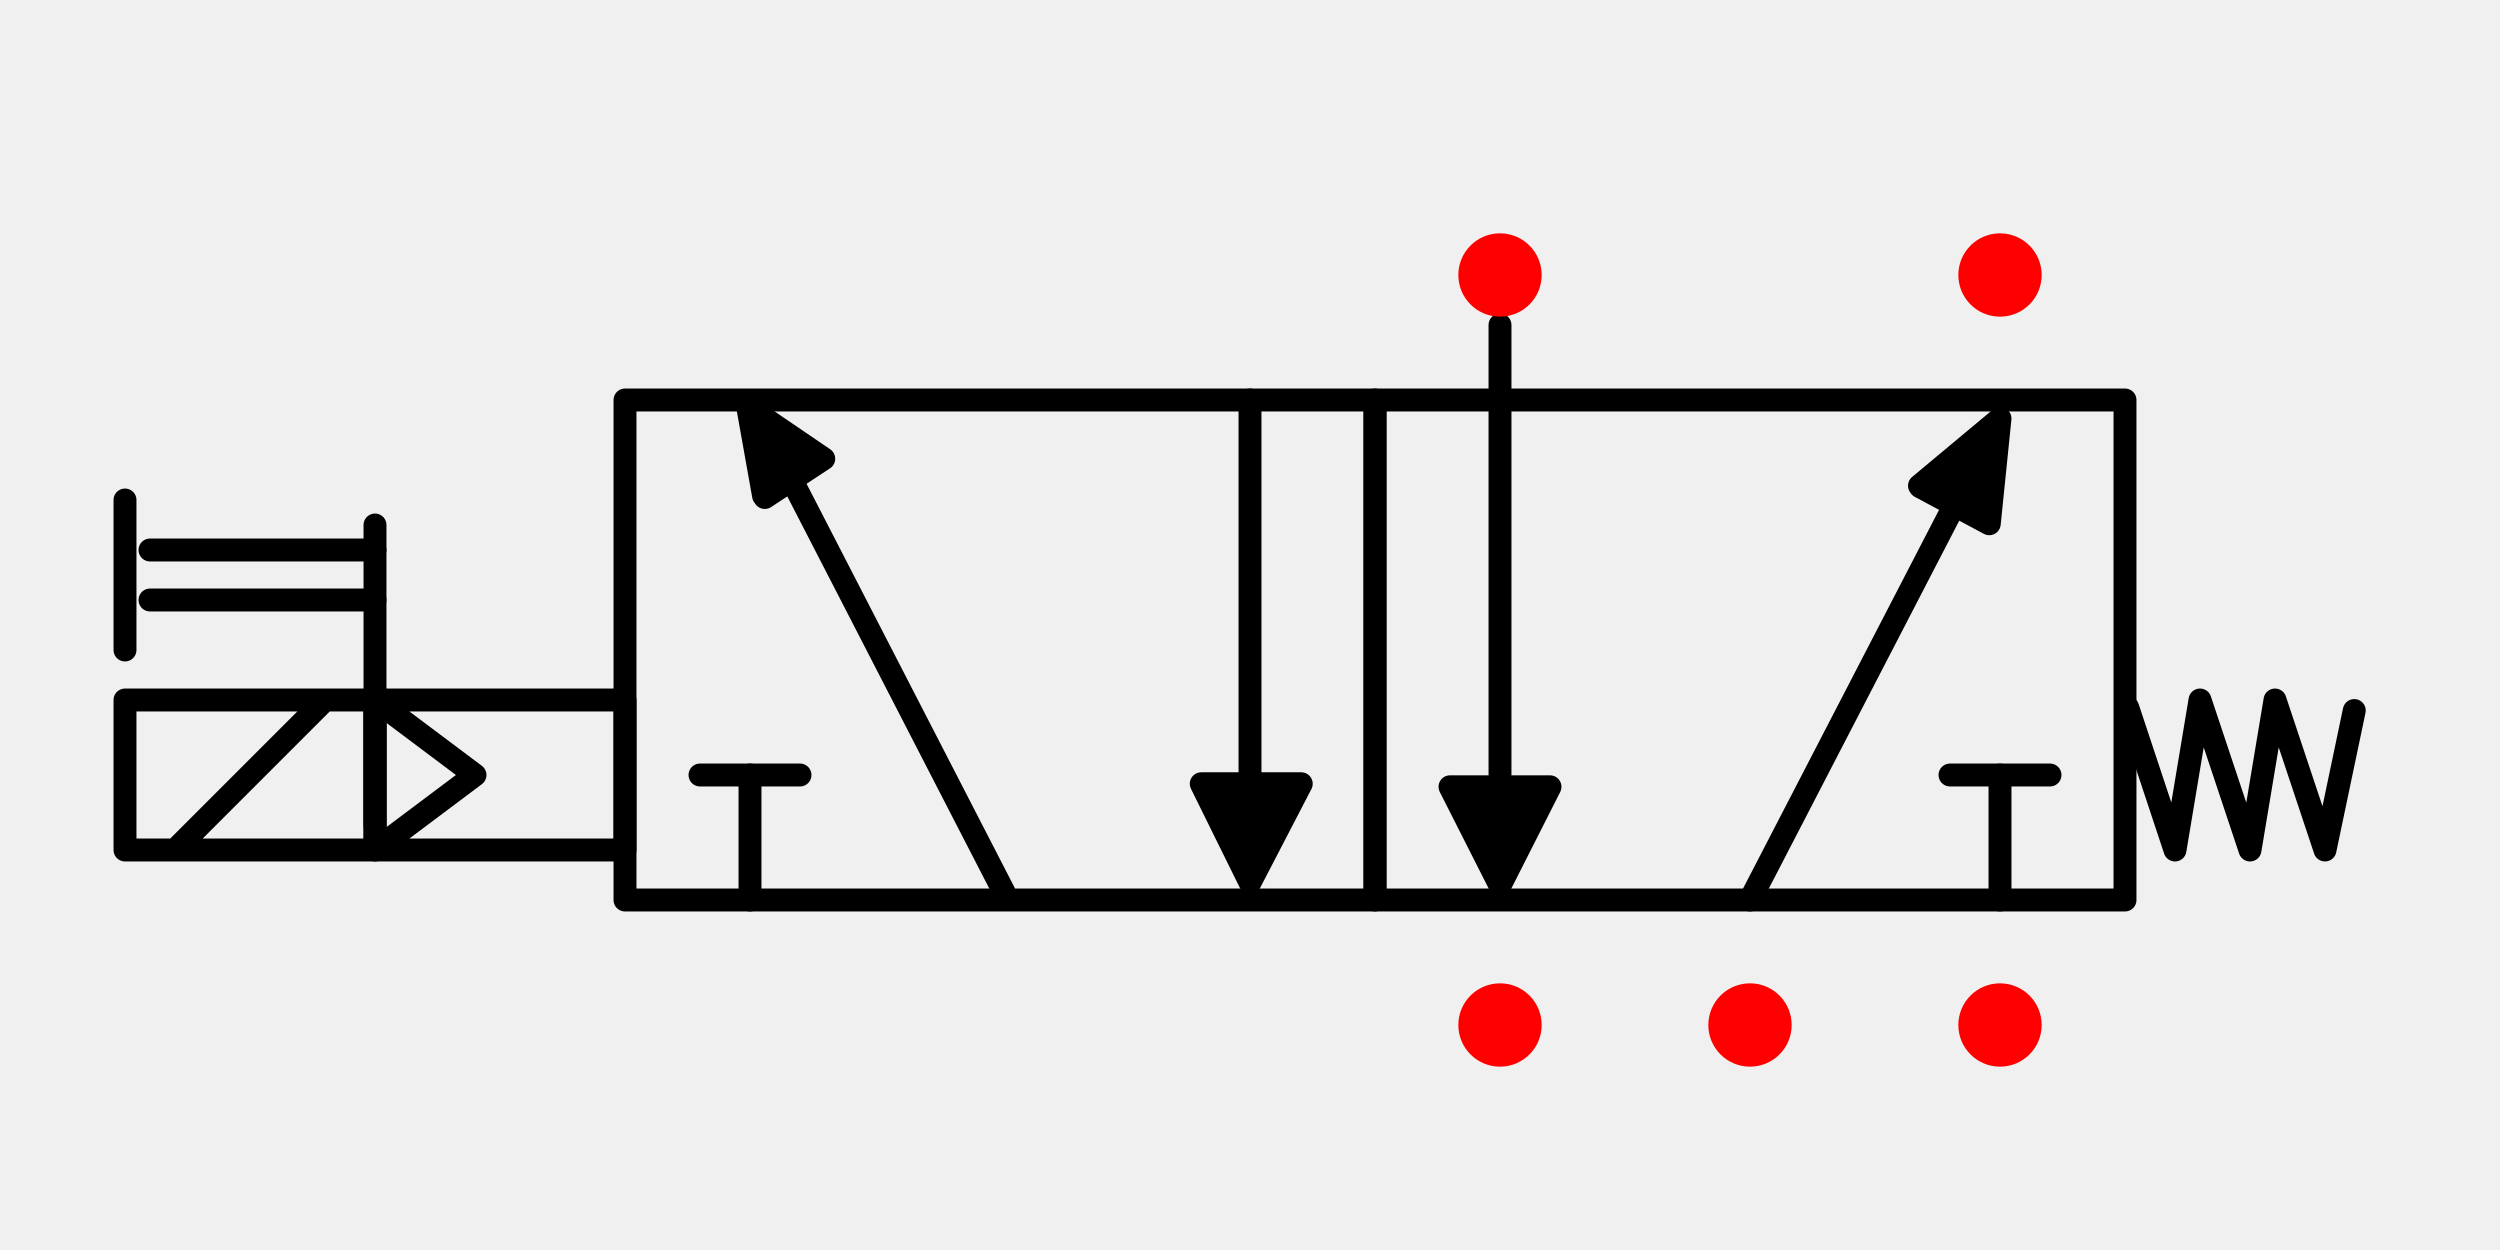
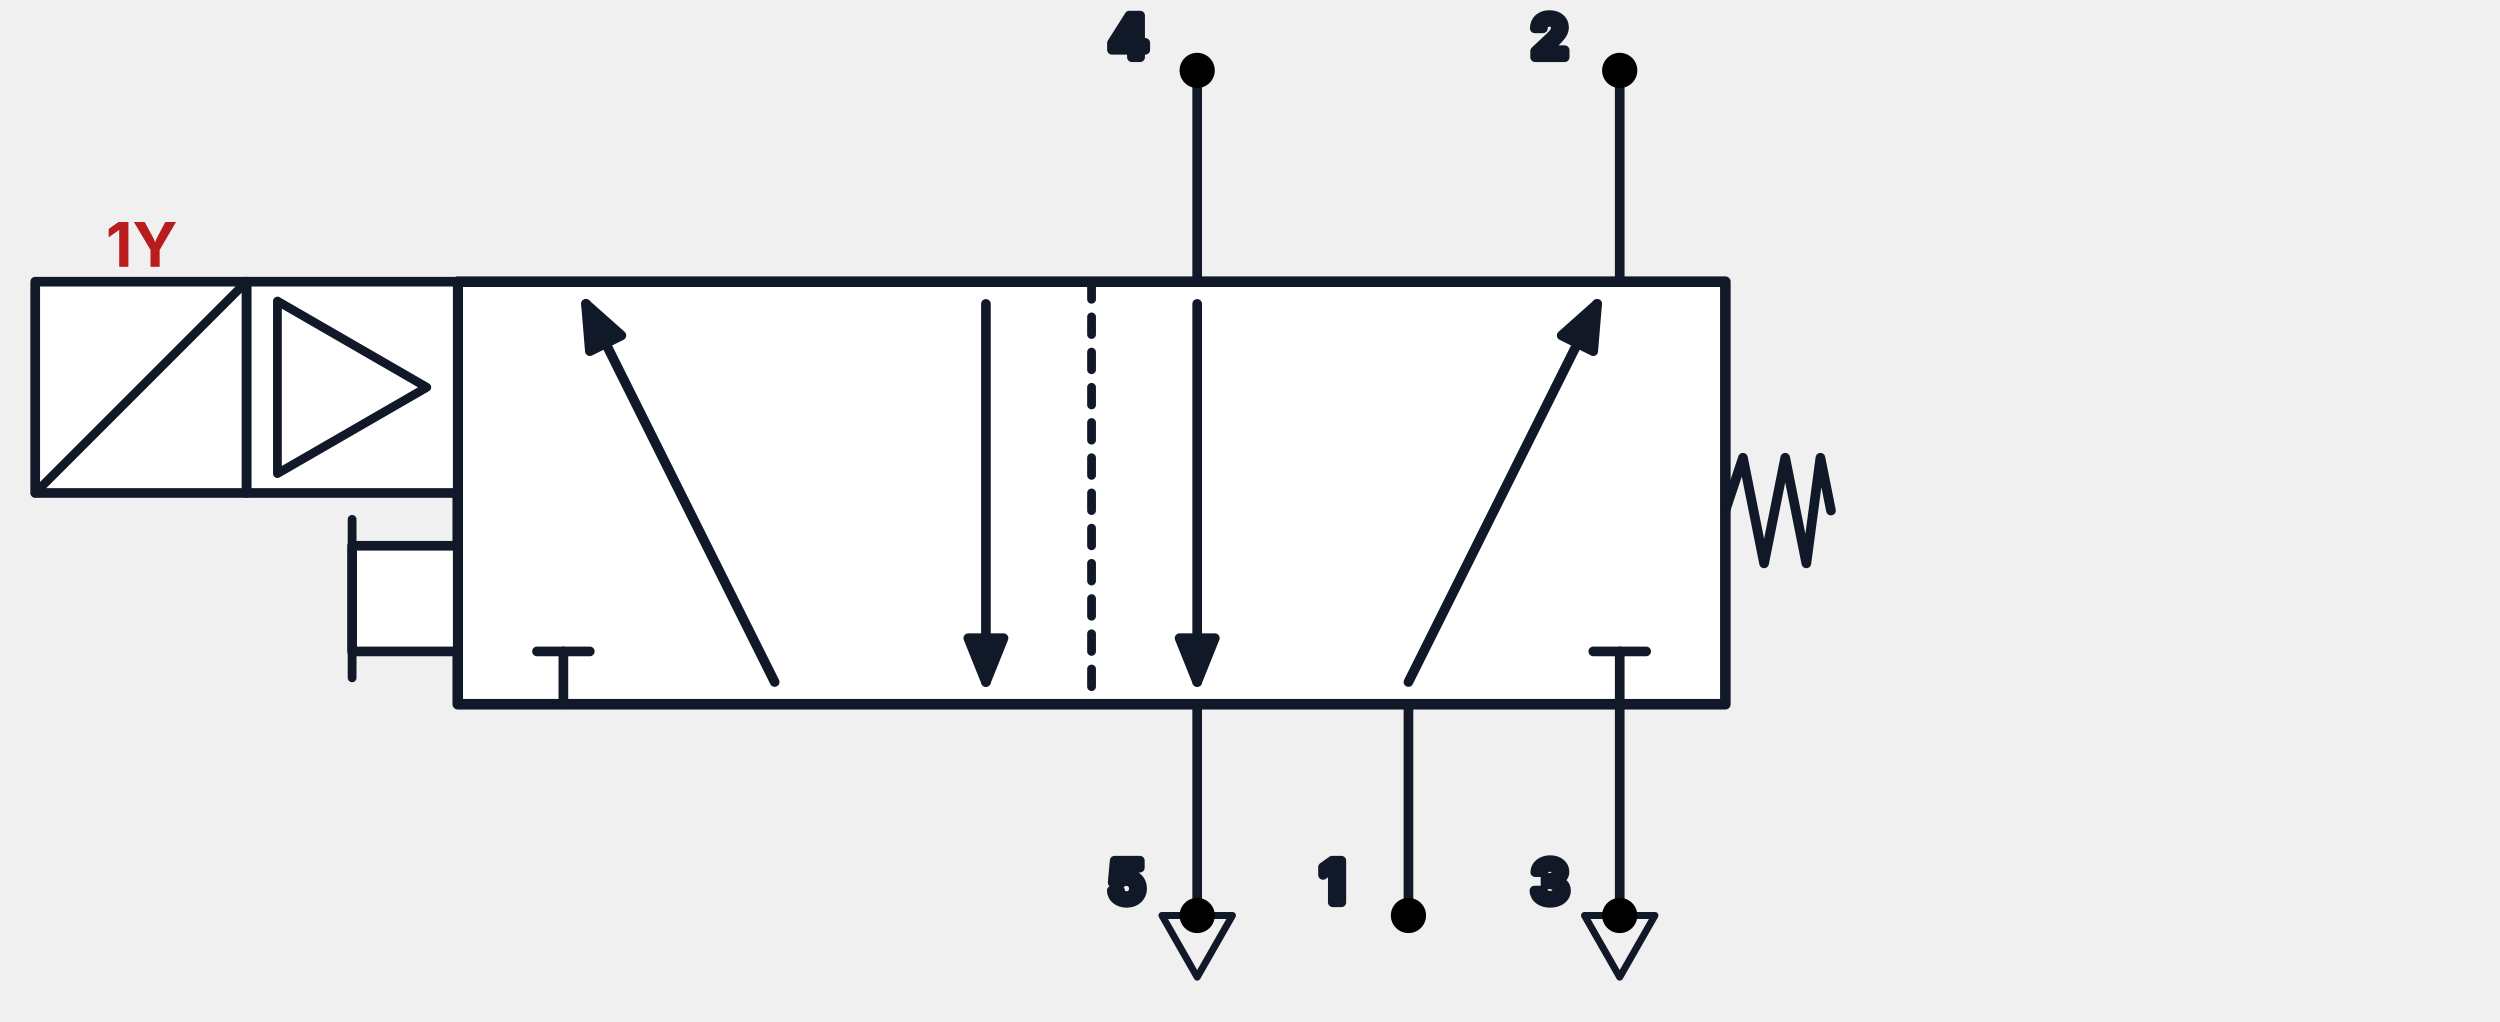
- <svg xmlns="http://www.w3.org/2000/svg" width="240.0" height="120.0" viewBox="-120.0 -74.4 240.0 120.0" data-name="5/2e [elec_pneu_man]-[spring]" data-standard="48px">
-   <g stroke="black" stroke-width="2.2" fill="none" stroke-linecap="round" stroke-linejoin="round">
-     <line x1="-108.00" y1="-12.00" x2="-108.00" y2="-26.40" stroke="black" fill="none" />
-     <polyline points="-108.00,-7.20 -84.00,-7.20 -84.00,7.20 -108.00,7.20 -108.00,-7.20 -108.00,7.20 -103.20,7.20 -88.80,-7.20" stroke="black" fill="none" />
-     <line x1="-23.62" y1="11.23" x2="-45.07" y2="-30.41" stroke="black" fill="black" />
-     <line x1="-84.00" y1="4.80" x2="-84.00" y2="-24.00" stroke="black" fill="none" />
-     <polygon points="-46.58,-26.64 -40.92,-30.36 -48.22,-35.33 -46.70,-26.81" stroke="black" fill="black" />
-     <line x1="-84.00" y1="-21.60" x2="-105.60" y2="-21.60" stroke="black" fill="none" />
-     <line x1="-84.00" y1="-16.80" x2="-105.60" y2="-16.80" stroke="black" fill="none" />
-     <polygon points="0.00,10.32 -4.68,0.84 4.92,0.84" stroke="black" fill="black" />
-     <polyline points="-60.00,7.20 -84.00,7.20 -84.00,-7.20 -60.00,-7.20 -60.00,7.20 -84.00,7.20 -74.40,0.00 -84.00,-7.20" stroke="black" fill="none" />
-     <polygon points="64.34,-27.67 70.97,-24.12 72.00,-34.22 64.27,-27.77" stroke="black" fill="black" />
-     <polyline points="84.26,-6.48 88.80,7.20 91.20,-7.20 96.00,7.20 98.40,-7.20 103.20,7.20 106.01,-6.19" stroke="black" fill="none" />
-     <line x1="0.00" y1="0.00" x2="0.00" y2="-36.00" stroke="black" fill="black" />
-     <line x1="-48.00" y1="12.00" x2="-48.00" y2="0.00" stroke="black" fill="none" />
-     <polygon points="24.00,10.61 19.20,1.13 28.80,1.13" stroke="black" fill="black" />
-     <line x1="48.00" y1="12.00" x2="68.40" y2="-27.41" stroke="black" fill="black" />
-     <line x1="-52.80" y1="0.00" x2="-43.20" y2="0.00" stroke="black" fill="none" />
-     <rect x="-60.00" y="-36.00" width="72.00" height="48.00" stroke="black" fill="none" />
-     <line x1="24.00" y1="0.00" x2="24.00" y2="-43.20" stroke="black" fill="black" />
-     <rect x="12.00" y="-36.00" width="72.00" height="48.00" stroke="black" fill="none" />
-     <line x1="72.00" y1="12.00" x2="72.00" y2="0.00" stroke="black" fill="none" />
-     <line x1="67.20" y1="0.00" x2="76.80" y2="0.00" stroke="black" fill="none" />
-     <circle class="qet-terminal" cx="72.00" cy="24.00" r="4.0" fill="red" stroke="none" data-name="5" data-orientation="s" />
-     <circle class="qet-terminal" cx="48.00" cy="24.00" r="4.0" fill="red" stroke="none" data-name="4" data-orientation="s" />
-     <circle class="qet-terminal" cx="24.00" cy="-48.00" r="4.0" fill="red" stroke="none" data-name="1" data-orientation="n" />
-     <circle class="qet-terminal" cx="72.00" cy="-48.00" r="4.0" fill="red" stroke="none" data-name="2" data-orientation="n" />
-     <circle class="qet-terminal" cx="24.00" cy="24.00" r="4.0" fill="red" stroke="none" data-name="3" data-orientation="s" />
+ <svg xmlns="http://www.w3.org/2000/svg" data-generator="cade2svg" data-standard="48px" viewBox="-320 -16 568 232" width="568" height="232">
+   <g fill="none" stroke="#111827" stroke-width="2.2" stroke-linecap="round" stroke-linejoin="round">
+     <rect x="-216.00" y="48" width="288" height="96" fill="#ffffff" stroke="#111827" stroke-width="2.4" />
+     <line x1="-72.00" y1="48" x2="-72.00" y2="144" stroke="#111827" stroke-width="2" stroke-dasharray="4 4" />
+     <rect x="-264.00" y="48" width="48" height="48" fill="#ffffff" stroke="#111827" stroke-width="2.2" />
+     <polygon points="-256.971,52.404 -223.029,72.000 -256.971,91.596" fill="none" stroke="#111827" stroke-width="2" />
+     <rect x="-240.00" y="108" width="24" height="24" fill="#ffffff" stroke="#111827" stroke-width="2.2" />
+     <line x1="-240.00" y1="102" x2="-240.00" y2="138" stroke="#111827" stroke-width="2" />
+     <rect x="-312.00" y="48" width="48" height="48" fill="#ffffff" stroke="#111827" stroke-width="2.2" />
+     <line x1="-312.00" y1="96" x2="-264.00" y2="48" stroke="#111827" stroke-width="2" />
+     <text x="-295.95" y="44.62" font-size="14" font-family="Inter, sans-serif" font-weight="bold" fill="#b91c1c" stroke="none">1Y</text>
+     <polyline points="72.0,100 76.0,88 80.8,112 85.6,88 90.4,112 93.6,88 96.0,100" fill="none" stroke="#111827" stroke-width="2.2" />
+     <line x1="-48.00" y1="53.051" x2="-48.00" y2="138.949" stroke="#111827" stroke-width="2.2" />
+     <polygon points="-48.00,138.949 -52.00,128.994 -44.00,128.994" fill="#111827" stroke="#111827" stroke-width="2.2" />
+     <line x1="-96.00" y1="53.051" x2="-96.00" y2="138.949" stroke="#111827" stroke-width="2.2" />
+     <polygon points="-96.00,138.949 -92.00,128.994 -100.00,128.994" fill="#111827" stroke="#111827" stroke-width="2.2" />
+     <line x1="48.00" y1="144" x2="48.00" y2="132" stroke="#111827" stroke-width="2.2" />
+     <line x1="42.00" y1="132" x2="54.00" y2="132" stroke="#111827" stroke-width="2.2" />
+     <line x1="-192.00" y1="144" x2="-192.00" y2="132" stroke="#111827" stroke-width="2.2" />
+     <line x1="-186.00" y1="132" x2="-198.00" y2="132" stroke="#111827" stroke-width="2.2" />
+     <line x1="0.00" y1="138.949" x2="42.87" y2="53.051" stroke="#111827" stroke-width="2.2" />
+     <polygon points="42.87,53.051 34.82,60.212 41.98,63.784" fill="#111827" stroke="#111827" stroke-width="2.2" />
+     <line x1="-144.00" y1="138.949" x2="-186.87" y2="53.051" stroke="#111827" stroke-width="2.2" />
+     <polygon points="-186.87,53.051 -178.82,60.212 -185.98,63.784" fill="#111827" stroke="#111827" stroke-width="2.2" />
+     <line x1="-48" y1="0" x2="-48" y2="48" stroke="#111827" stroke-width="2.2" />
+     <line x1="48" y1="0" x2="48" y2="48" stroke="#111827" stroke-width="2.2" />
+     <line x1="-48" y1="144" x2="-48" y2="192" stroke="#111827" stroke-width="2.2" />
+     <line x1="0" y1="144" x2="0" y2="192" stroke="#111827" stroke-width="2.2" />
+     <line x1="48" y1="144" x2="48" y2="192" stroke="#111827" stroke-width="2.2" />
+     <polygon points="-56,192 -40,192 -48,206" fill="none" stroke="#111827" stroke-width="1.6" />
+     <polygon points="40,192 56,192 48,206" fill="none" stroke="#111827" stroke-width="1.6" />
+     <text x="-68" y="-3" font-size="13" font-family="Inter, sans-serif" font-weight="bold" fill="#0f172a">4</text>
+     <text x="28" y="-3" font-size="13" font-family="Inter, sans-serif" font-weight="bold" fill="#0f172a">2</text>
+     <text x="-68" y="189" font-size="13" font-family="Inter, sans-serif" font-weight="bold" fill="#0f172a">5</text>
+     <text x="-20" y="189" font-size="13" font-family="Inter, sans-serif" font-weight="bold" fill="#0f172a">1</text>
+     <text x="28" y="189" font-size="13" font-family="Inter, sans-serif" font-weight="bold" fill="#0f172a">3</text>
+     <circle class="qet-terminal" cx="-48" cy="0" r="4.0" fill="#000" stroke="none" data-name="4" data-orientation="n" />
+     <circle class="qet-terminal" cx="48" cy="0" r="4.0" fill="#000" stroke="none" data-name="2" data-orientation="n" />
+     <circle class="qet-terminal" cx="-48" cy="192" r="4.0" fill="#000" stroke="none" data-name="5" data-orientation="s" />
+     <circle class="qet-terminal" cx="0" cy="192" r="4.0" fill="#000" stroke="none" data-name="1" data-orientation="s" />
+     <circle class="qet-terminal" cx="48" cy="192" r="4.0" fill="#000" stroke="none" data-name="3" data-orientation="s" />
  </g>
</svg>
